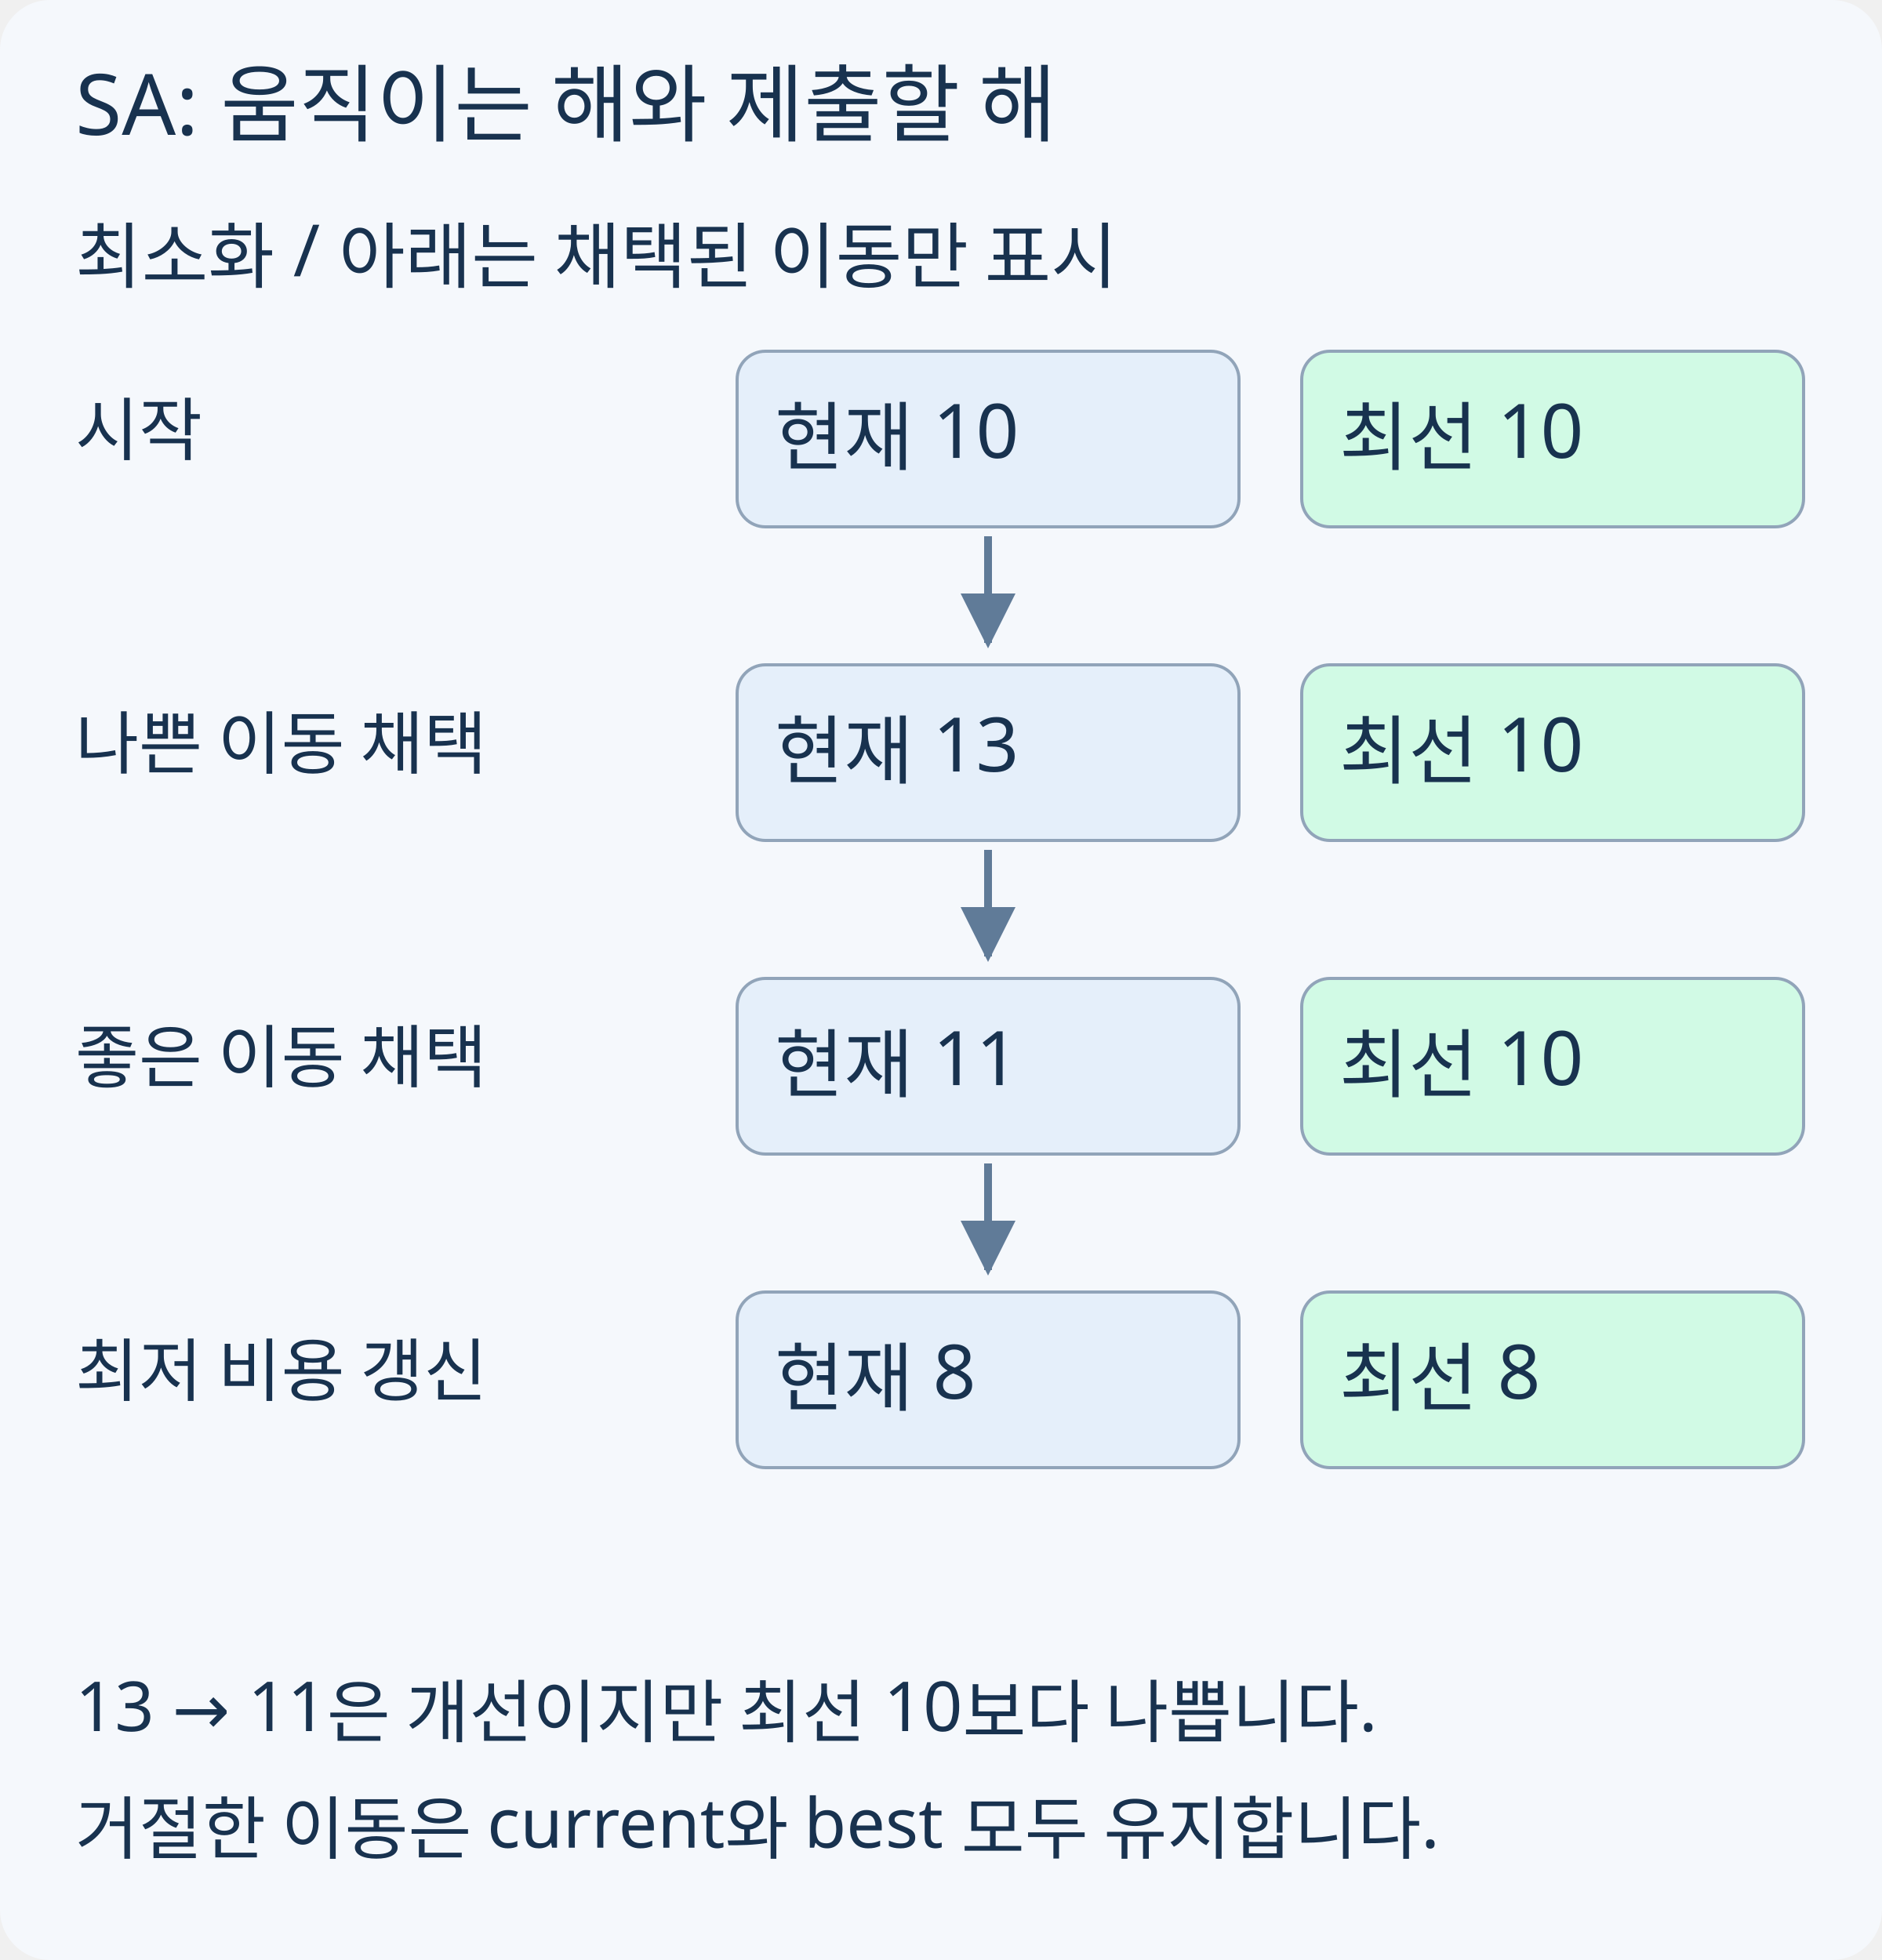
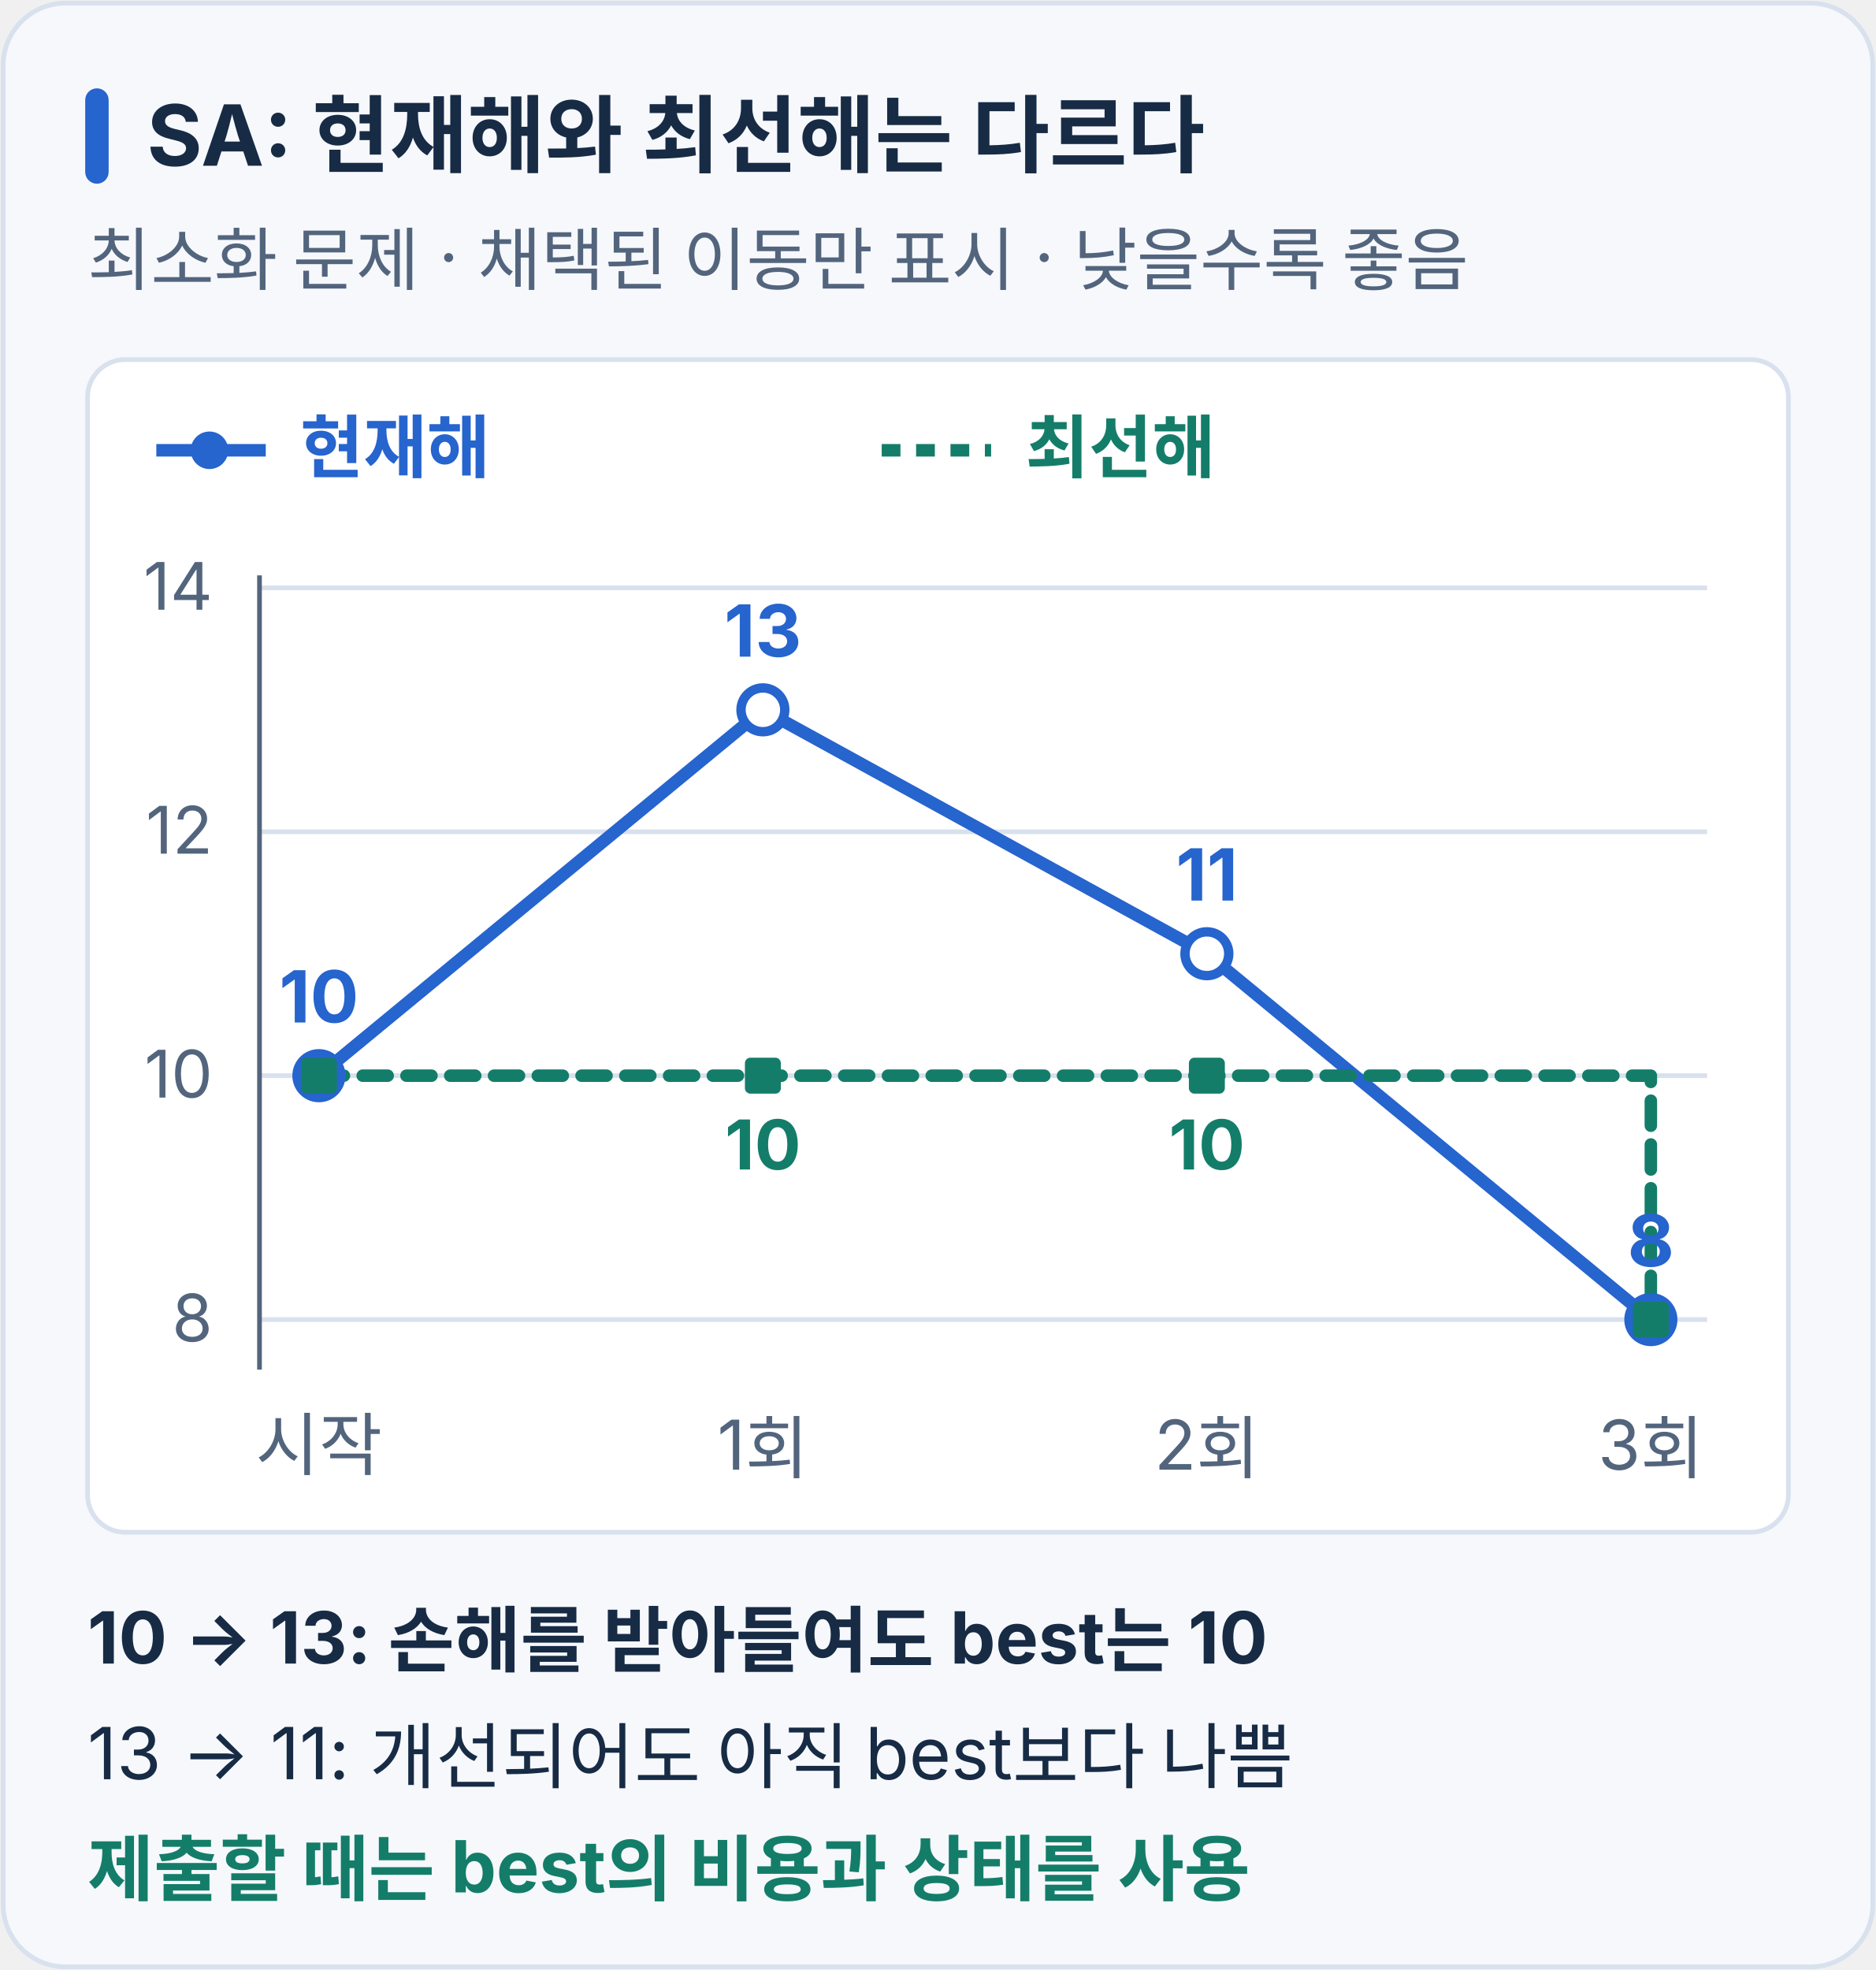
- <svg xmlns="http://www.w3.org/2000/svg" viewBox="0 0 600 625" role="img" aria-labelledby="title desc">
+ <svg xmlns="http://www.w3.org/2000/svg" viewBox="0 0 600 630" role="img" aria-labelledby="title desc">
  <defs>
-     <marker id="arrow" viewBox="0 0 10 10" refX="9" refY="5" markerWidth="7" markerHeight="7" orient="auto">
-       <path d="M0 0 L10 5 L0 10z" fill="#607b98" />
+     <marker id="arrow" viewBox="0 0 10 10" refX="8" refY="5" markerWidth="5" markerHeight="5" orient="auto">
+       <path d="M1 1 L9 5 L1 9 Z" fill="#2664ce" />
+     </marker>
+     <marker id="arrow-teal" viewBox="0 0 10 10" refX="8" refY="5" markerWidth="5" markerHeight="5" orient="auto">
+       <path d="M1 1 L9 5 L1 9 Z" fill="#147d69" />
+     </marker>
+     <marker id="arrow-amber" viewBox="0 0 10 10" refX="8" refY="5" markerWidth="5" markerHeight="5" orient="auto">
+       <path d="M1 1 L9 5 L1 9 Z" fill="#ae5515" />
    </marker>
  </defs>
-   <style>text{font-family:system-ui,sans-serif}path,rect,circle{vector-effect:non-scaling-stroke}</style>
-   <rect width="600" height="625" rx="16" fill="#f5f8fc" />
-   <text x="24" y="43" font-size="27" fill="#18324f">SA: 움직이는 해와 제출할 해</text>
-   <text x="24" y="90" font-size="23" fill="#18324f">최소화 / 아래는 채택된 이동만 표시</text>
-   <text x="24" y="145" font-size="22" fill="#18324f">시작</text>
-   <rect x="235" y="112" width="160" height="56" rx="9" fill="#e5effa" stroke="#91a4b9" />
-   <text x="247" y="148.0" font-size="24" fill="#18324f">현재 10</text>
-   <rect x="415" y="112" width="160" height="56" rx="9" fill="#d1fae5" stroke="#91a4b9" />
-   <text x="427" y="148.0" font-size="24" fill="#18324f">최선 10</text>
-   <path d="M315 171 L315 205" fill="none" stroke="#607b98" stroke-width="2.5" marker-end="url(#arrow)" />
-   <text x="24" y="245" font-size="22" fill="#18324f">나쁜 이동 채택</text>
-   <rect x="235" y="212" width="160" height="56" rx="9" fill="#e5effa" stroke="#91a4b9" />
-   <text x="247" y="248.0" font-size="24" fill="#18324f">현재 13</text>
-   <rect x="415" y="212" width="160" height="56" rx="9" fill="#d1fae5" stroke="#91a4b9" />
-   <text x="427" y="248.0" font-size="24" fill="#18324f">최선 10</text>
-   <path d="M315 271 L315 305" fill="none" stroke="#607b98" stroke-width="2.5" marker-end="url(#arrow)" />
-   <text x="24" y="345" font-size="22" fill="#18324f">좋은 이동 채택</text>
-   <rect x="235" y="312" width="160" height="56" rx="9" fill="#e5effa" stroke="#91a4b9" />
-   <text x="247" y="348.0" font-size="24" fill="#18324f">현재 11</text>
-   <rect x="415" y="312" width="160" height="56" rx="9" fill="#d1fae5" stroke="#91a4b9" />
-   <text x="427" y="348.0" font-size="24" fill="#18324f">최선 10</text>
-   <path d="M315 371 L315 405" fill="none" stroke="#607b98" stroke-width="2.5" marker-end="url(#arrow)" />
-   <text x="24" y="445" font-size="22" fill="#18324f">최저 비용 갱신</text>
-   <rect x="235" y="412" width="160" height="56" rx="9" fill="#e5effa" stroke="#91a4b9" />
-   <text x="247" y="448.0" font-size="24" fill="#18324f">현재 8</text>
-   <rect x="415" y="412" width="160" height="56" rx="9" fill="#d1fae5" stroke="#91a4b9" />
-   <text x="427" y="448.0" font-size="24" fill="#18324f">최선 8</text>
-   <text x="24" y="552" font-size="22" fill="#18324f">13 → 11은 개선이지만 최선 10보다 나쁩니다.</text>
-   <text x="24" y="591" font-size="22" fill="#18324f">거절한 이동은 current와 best 모두 유지합니다.</text>
+   <style>text{font-family:-apple-system,BlinkMacSystemFont,"Apple SD Gothic Neo","Noto Sans KR",sans-serif}*{box-sizing:border-box}</style>
+   <rect x="1" y="1" width="598" height="628" rx="20" fill="#f6f8fc" stroke="#d8e1ed" stroke-width="1.5" />
+   <rect x="28" y="29" width="6" height="29" rx="3" fill="#2664ce" stroke="#2664ce" stroke-width="1.5" />
+   <text x="47" y="53" font-size="27" fill="#172b45" font-weight="750" text-anchor="start">SA: 현재해와 최선해는 다르다</text>
+   <text x="28" y="91" font-size="22" fill="#53657d" font-weight="400" text-anchor="start">최소화 문제 · 채택된 이동만 표시 · 낮을수록 좋음</text>
+   <rect x="28" y="115" width="544" height="375" rx="12" fill="#ffffff" stroke="#d8e1ed" stroke-width="1.5" />
+   <line x1="50" y1="144" x2="85" y2="144" stroke="#2664ce" stroke-width="4" />
+   <circle cx="67" cy="144" r="5" fill="#2664ce" stroke="#2664ce" stroke-width="2" />
+   <text x="96" y="151" font-size="22" fill="#2664ce" font-weight="700" text-anchor="start">현재해</text>
+   <line x1="282" y1="144" x2="317" y2="144" stroke="#147d69" stroke-width="4" stroke-dasharray="6 5" />
+   <text x="328" y="151" font-size="22" fill="#147d69" font-weight="700" text-anchor="start">최선해</text>
+   <line x1="83" y1="422" x2="546" y2="422" stroke="#d8e1ed" stroke-width="1.5" />
+   <text x="68" y="429" font-size="21" fill="#53657d" font-weight="400" text-anchor="end">8</text>
+   <line x1="83" y1="344" x2="546" y2="344" stroke="#d8e1ed" stroke-width="1.5" />
+   <text x="68" y="351" font-size="21" fill="#53657d" font-weight="400" text-anchor="end">10</text>
+   <line x1="83" y1="266" x2="546" y2="266" stroke="#d8e1ed" stroke-width="1.5" />
+   <text x="68" y="273" font-size="21" fill="#53657d" font-weight="400" text-anchor="end">12</text>
+   <line x1="83" y1="188" x2="546" y2="188" stroke="#d8e1ed" stroke-width="1.5" />
+   <text x="68" y="195" font-size="21" fill="#53657d" font-weight="400" text-anchor="end">14</text>
+   <line x1="83" y1="184" x2="83" y2="438" stroke="#53657d" stroke-width="1.5" />
+   <text x="102" y="470" font-size="22" fill="#53657d" font-weight="400" text-anchor="middle">시작</text>
+   <text x="244" y="470" font-size="22" fill="#53657d" font-weight="400" text-anchor="middle">1회</text>
+   <text x="386" y="470" font-size="22" fill="#53657d" font-weight="400" text-anchor="middle">2회</text>
+   <text x="528" y="470" font-size="22" fill="#53657d" font-weight="400" text-anchor="middle">3회</text>
+   <path d="M 102 344 L 244 227 L 386 305 L 528 422" fill="none" stroke="#2664ce" stroke-width="4" stroke-linecap="round" stroke-linejoin="round" />
+   <path d="M 102 344 H 528 V 422" fill="none" stroke="#147d69" stroke-width="4" stroke-linecap="round" stroke-linejoin="round" stroke-dasharray="8 6" />
+   <circle cx="102" cy="344" r="7" fill="#ffffff" stroke="#2664ce" stroke-width="3" />
+   <text x="102" y="327" font-size="23" fill="#2664ce" font-weight="750" text-anchor="middle">10</text>
+   <circle cx="244" cy="227" r="7" fill="#ffffff" stroke="#2664ce" stroke-width="3" />
+   <text x="244" y="210" font-size="23" fill="#2664ce" font-weight="750" text-anchor="middle">13</text>
+   <circle cx="386" cy="305" r="7" fill="#ffffff" stroke="#2664ce" stroke-width="3" />
+   <text x="386" y="288" font-size="23" fill="#2664ce" font-weight="750" text-anchor="middle">11</text>
+   <circle cx="528" cy="422" r="7" fill="#ffffff" stroke="#2664ce" stroke-width="3" />
+   <text x="528" y="405" font-size="23" fill="#2664ce" font-weight="750" text-anchor="middle">8</text>
+   <rect x="97" y="339" width="10" height="10" rx="1" fill="#147d69" stroke="#147d69" stroke-width="1.5" />
+   <rect x="239" y="339" width="10" height="10" rx="1" fill="#147d69" stroke="#147d69" stroke-width="1.5" />
+   <text x="244" y="374" font-size="22" fill="#147d69" font-weight="700" text-anchor="middle">10</text>
+   <rect x="381" y="339" width="10" height="10" rx="1" fill="#147d69" stroke="#147d69" stroke-width="1.5" />
+   <text x="386" y="374" font-size="22" fill="#147d69" font-weight="700" text-anchor="middle">10</text>
+   <rect x="523" y="417" width="10" height="10" rx="1" fill="#147d69" stroke="#147d69" stroke-width="1.5" />
+   <text x="28" y="532" font-size="23" fill="#172b45" font-weight="650" text-anchor="start">10 → 13: 손해를 받아들여도 best는 10</text>
+   <text x="28" y="569" font-size="23" fill="#172b45" font-weight="400" text-anchor="start">13 → 11: 개선되어도 아직 best보다 나쁨</text>
+   <text x="28" y="606" font-size="23" fill="#147d69" font-weight="700" text-anchor="start">제출할 때는 best의 비용과 상태를 사용</text>
</svg>
